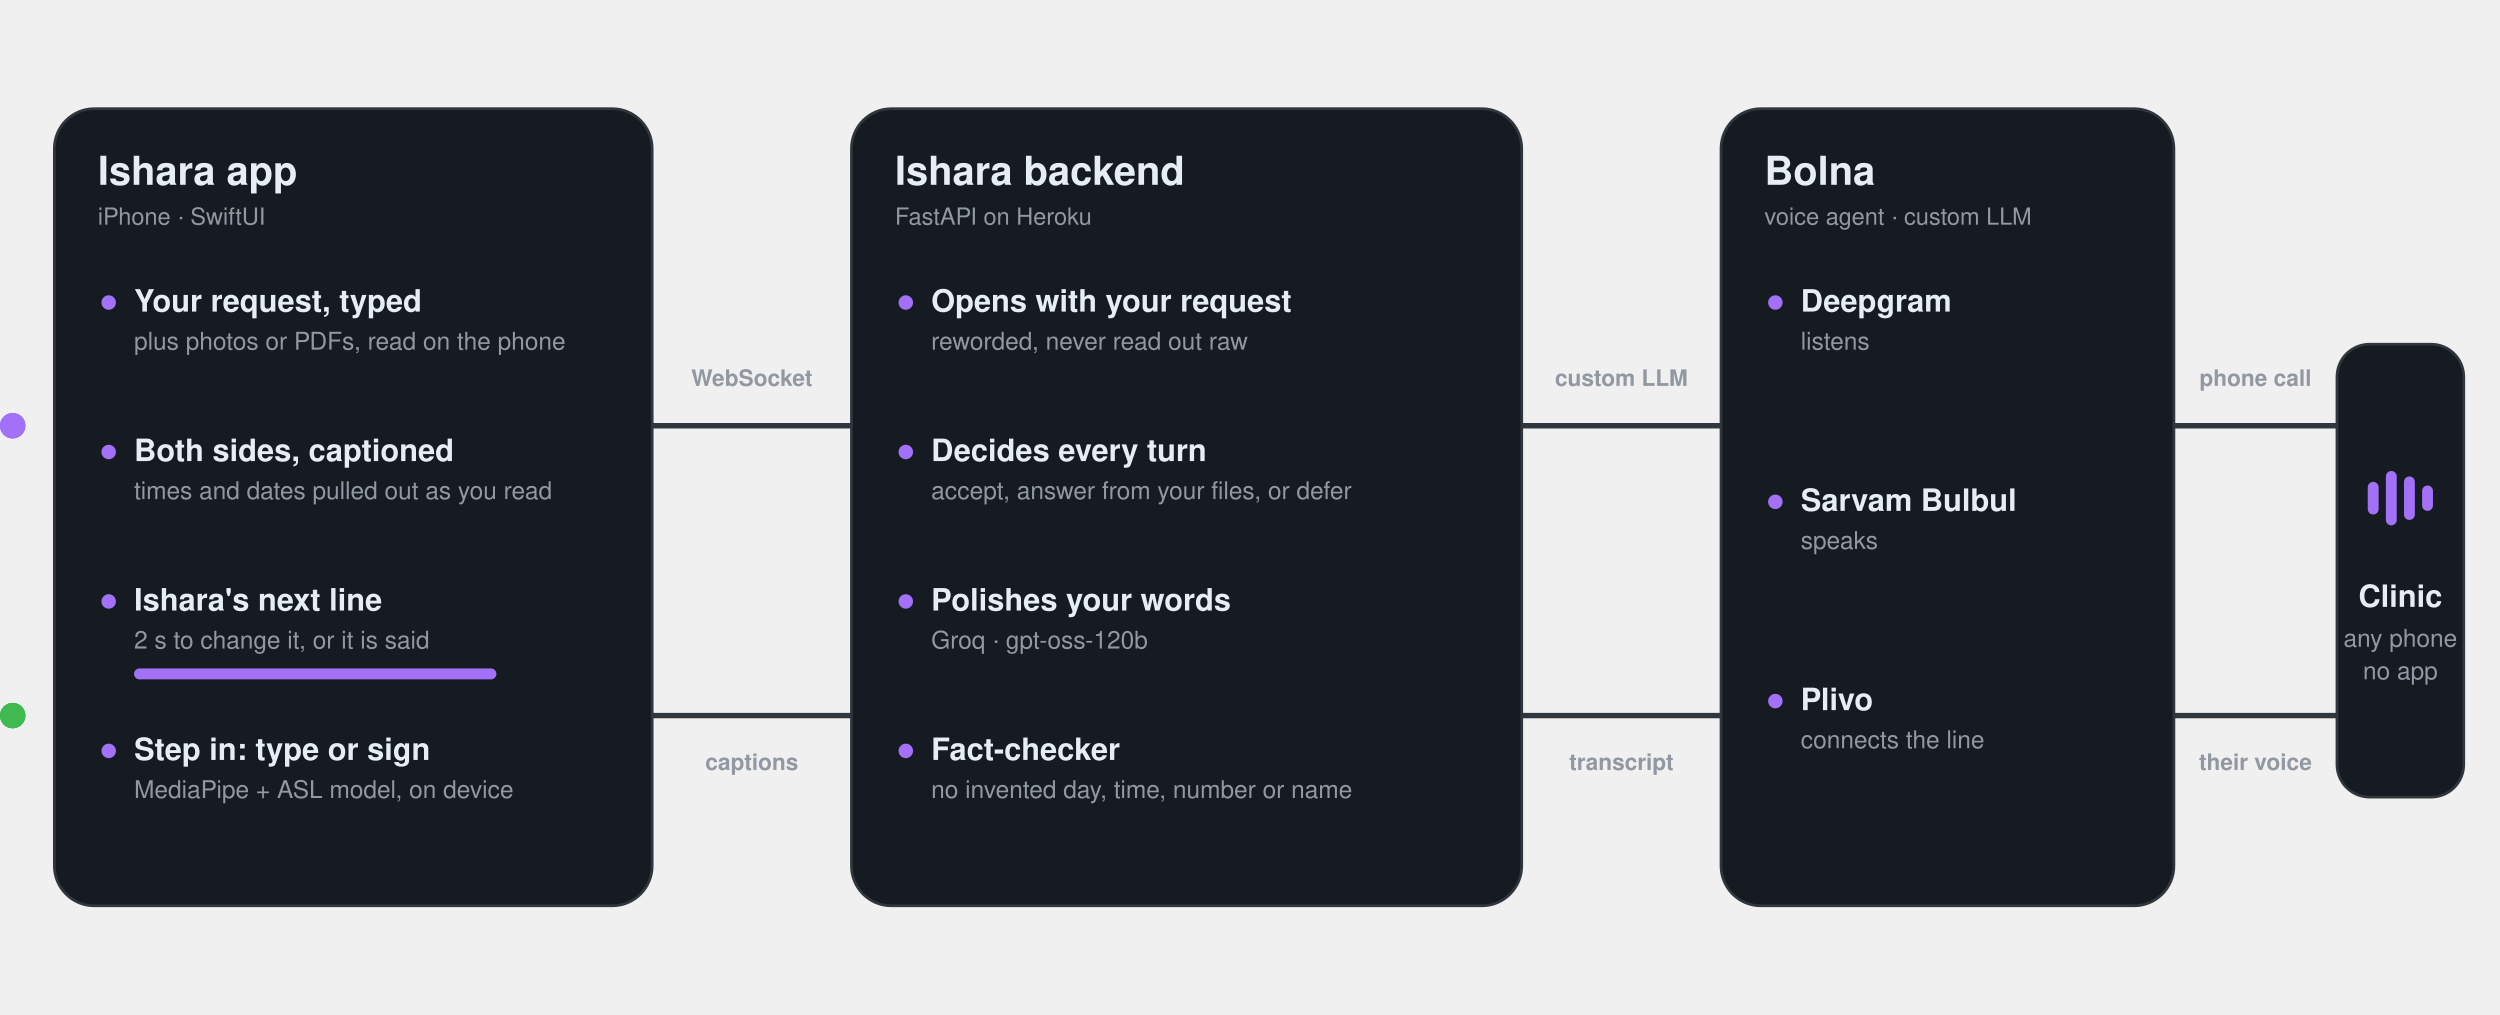
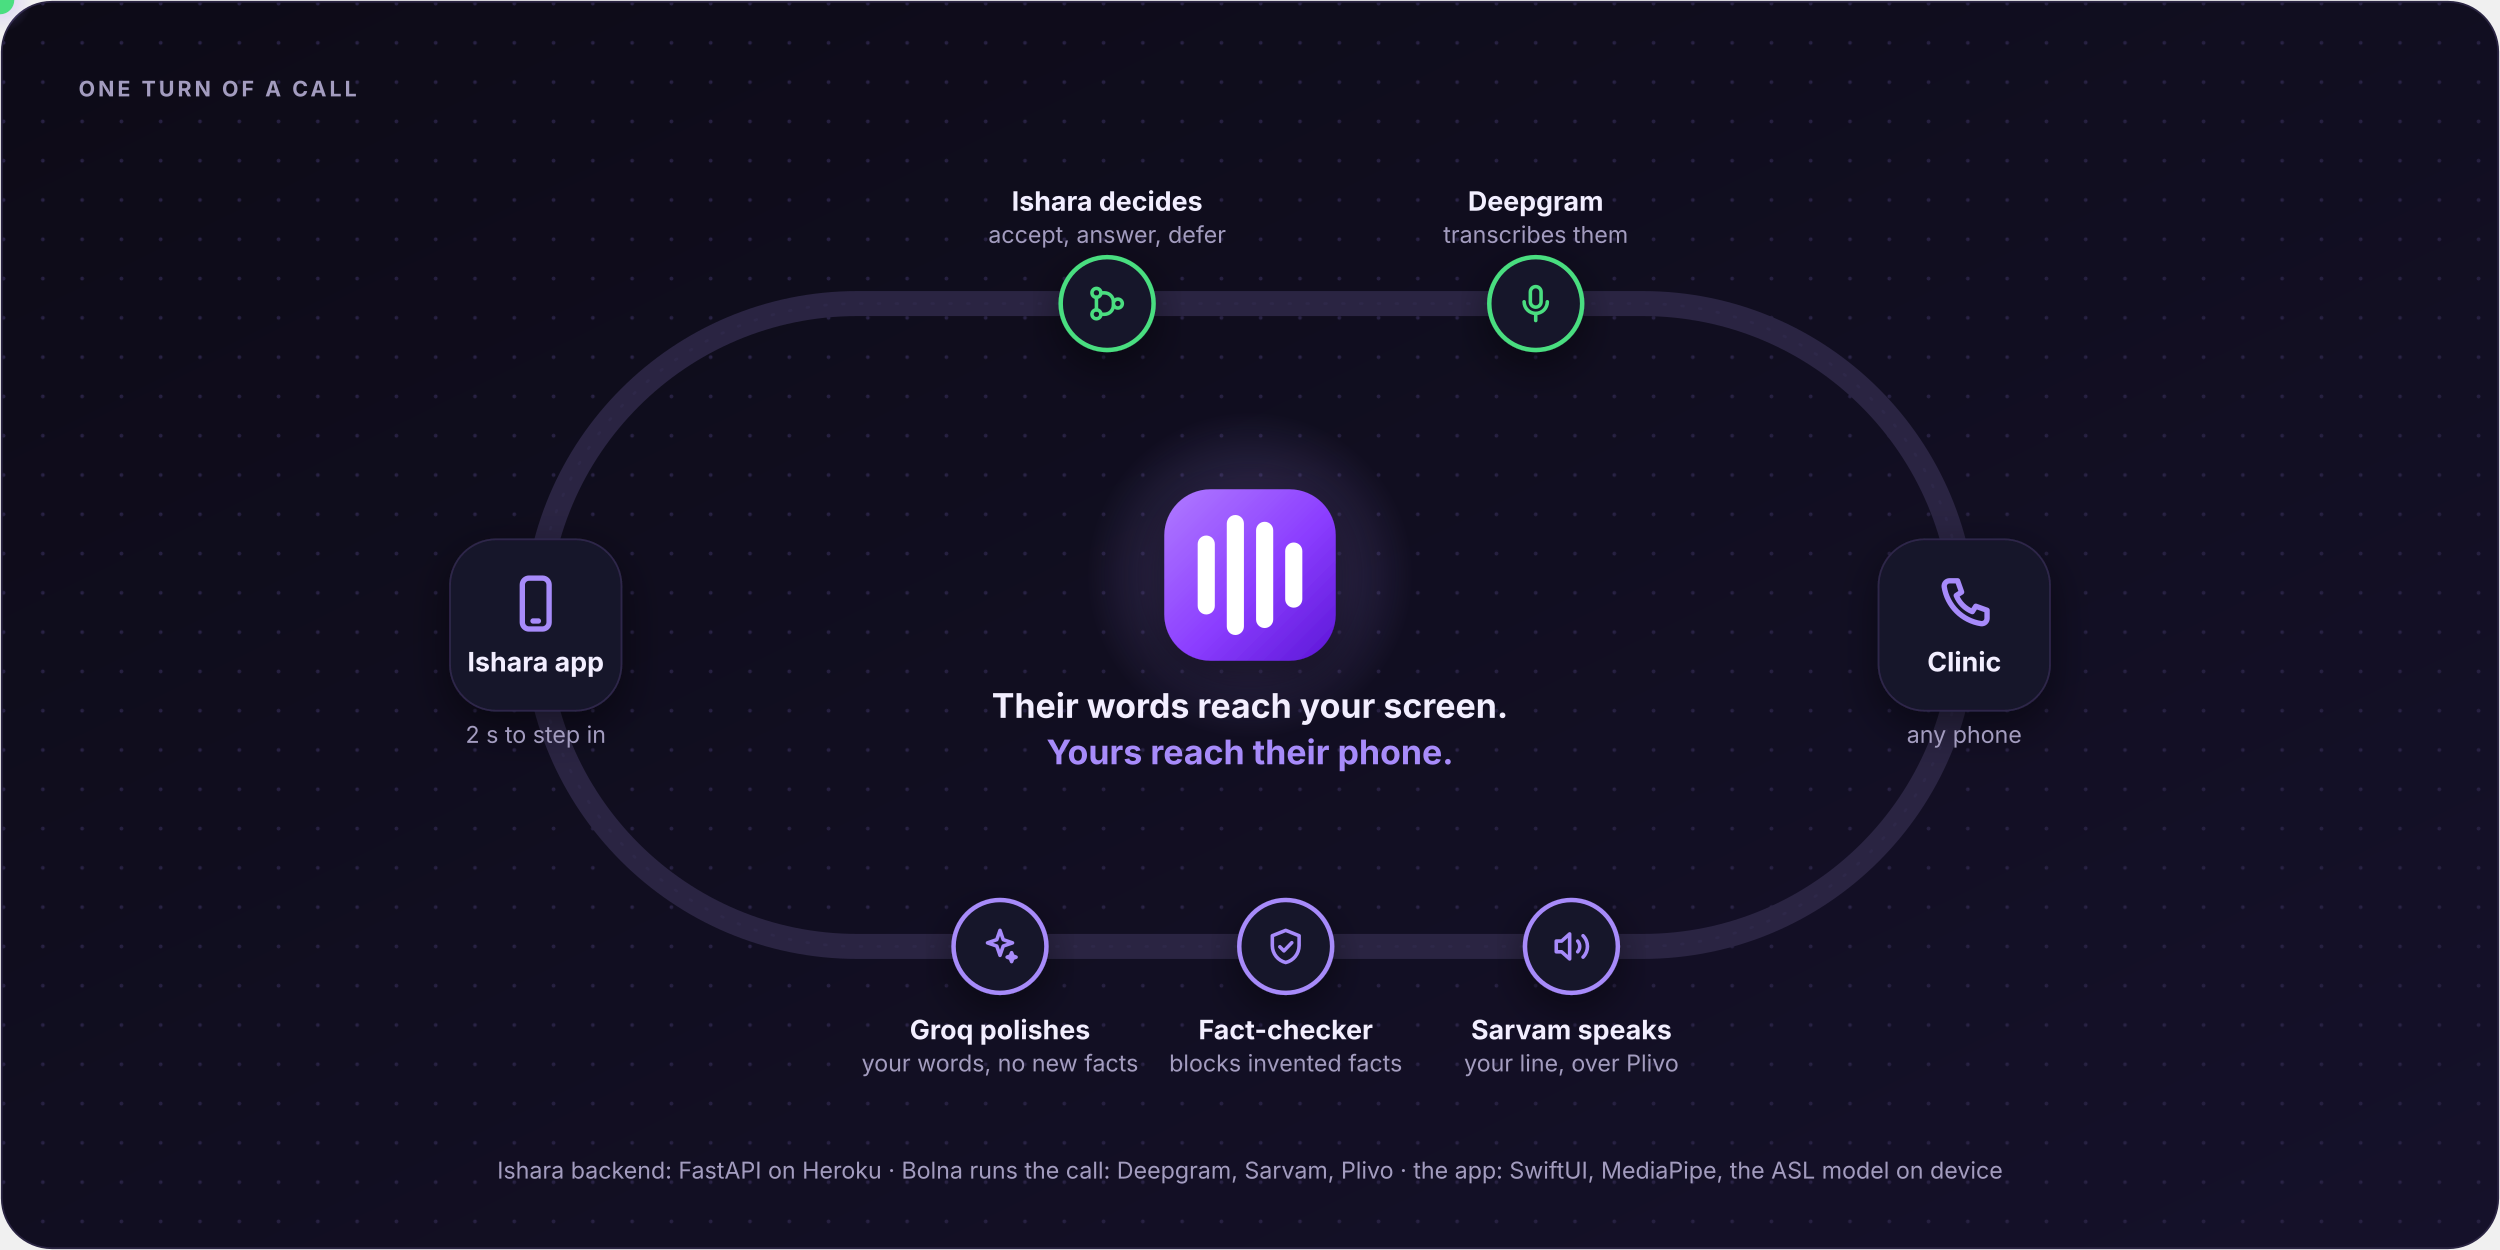
- <svg xmlns="http://www.w3.org/2000/svg" width="1380" height="560" viewBox="0 0 1380 560" role="img">
-   <style>text{font-family:-apple-system, BlinkMacSystemFont, 'Segoe UI', Helvetica, Arial, sans-serif}.h{font-size:17px;font-weight:600;fill:#E6EDF3}.d{font-size:13.5px;fill:#9198A1}.title{font-size:22px;font-weight:700;fill:#E6EDF3}.sub{font-size:13px;fill:#9198A1}.lab{font-size:12.5px;font-weight:600;fill:#9198A1}@keyframes fill{0%,8%{transform:scaleX(0)}30%{transform:scaleX(1)}34%,100%{transform:scaleX(1);opacity:0}}.bar{transform-box:fill-box;transform-origin:left;animation:fill 3.0s linear infinite}@keyframes talk{0%,100%{transform:scaleY(.55)}50%{transform:scaleY(1)}}.w{transform-box:fill-box;transform-origin:center;animation:talk 1.1s ease-in-out infinite}@keyframes o0{0%,0.00%{transform:translateX(360px);opacity:0}0.60%{opacity:1}9.40%{opacity:1}10.00%,100%{transform:translateX(456px);opacity:0}}.o0{animation:o0 9s cubic-bezier(.45,0,.25,1) infinite}@keyframes o1{0%,17.78%{transform:translateX(840px);opacity:0}18.38%{opacity:1}27.18%{opacity:1}27.78%,100%{transform:translateX(936px);opacity:0}}.o1{animation:o1 9s cubic-bezier(.45,0,.25,1) infinite}@keyframes o2{0%,33.33%{transform:translateX(1200px);opacity:0}33.93%{opacity:1}41.62%{opacity:1}42.22%,100%{transform:translateX(1276px);opacity:0}}.o2{animation:o2 9s cubic-bezier(.45,0,.25,1) infinite}@keyframes b0{0%,51.11%{transform:translateX(1276px);opacity:0}51.71%{opacity:1}59.40%{opacity:1}60.00%,100%{transform:translateX(1200px);opacity:0}}.b0{animation:b0 9s cubic-bezier(.45,0,.25,1) infinite}@keyframes b1{0%,64.44%{transform:translateX(936px);opacity:0}65.04%{opacity:1}73.84%{opacity:1}74.44%,100%{transform:translateX(840px);opacity:0}}.b1{animation:b1 9s cubic-bezier(.45,0,.25,1) infinite}@keyframes b2{0%,80.00%{transform:translateX(456px);opacity:0}80.60%{opacity:1}89.40%{opacity:1}90.00%,100%{transform:translateX(360px);opacity:0}}.b2{animation:b2 9s cubic-bezier(.45,0,.25,1) infinite}</style>
-   <text class="lab" x="415.0" y="213" text-anchor="middle">WebSocket</text>
-   <line x1="360" y1="235" x2="470" y2="235" stroke="#30363D" stroke-width="3" stroke-linecap="round" />
-   <line x1="360" y1="395" x2="470" y2="395" stroke="#30363D" stroke-width="3" stroke-linecap="round" />
-   <text class="lab" x="895.0" y="213" text-anchor="middle">custom LLM</text>
-   <line x1="840" y1="235" x2="950" y2="235" stroke="#30363D" stroke-width="3" stroke-linecap="round" />
-   <line x1="840" y1="395" x2="950" y2="395" stroke="#30363D" stroke-width="3" stroke-linecap="round" />
-   <text class="lab" x="1245.0" y="213" text-anchor="middle">phone call</text>
-   <line x1="1200" y1="235" x2="1290" y2="235" stroke="#30363D" stroke-width="3" stroke-linecap="round" />
-   <line x1="1200" y1="395" x2="1290" y2="395" stroke="#30363D" stroke-width="3" stroke-linecap="round" />
-   <text class="lab" x="415.0" y="425" text-anchor="middle">captions</text>
-   <text class="lab" x="895.0" y="425" text-anchor="middle">transcript</text>
-   <text class="lab" x="1245.0" y="425" text-anchor="middle">their voice</text>
-   <rect x="30" y="60" width="330" height="440" rx="22" fill="#161B22" stroke="#30363D" stroke-width="1.5" />
-   <text class="title" x="54" y="102">Ishara app</text>
-   <text class="sub" x="54" y="124">iPhone · SwiftUI</text>
-   <circle cx="60" cy="167.0" r="4" fill="#A371F7" />
-   <text class="h" x="74" y="172.0">Your request, typed</text>
-   <text class="d" x="74" y="193.0">plus photos or PDFs, read on the phone</text>
-   <circle cx="60" cy="249.5" r="4" fill="#A371F7" />
-   <text class="h" x="74" y="254.5">Both sides, captioned</text>
-   <text class="d" x="74" y="275.5">times and dates pulled out as you read</text>
-   <circle cx="60" cy="332.0" r="4" fill="#A371F7" />
-   <text class="h" x="74" y="337.0">Ishara's next line</text>
-   <text class="d" x="74" y="358.0">2 s to change it, or it is said</text>
-   <rect x="74" y="369.0" width="200" height="6" rx="3" fill="#262C36" />
-   <rect class="bar" x="74" y="369.0" width="200" height="6" rx="3" fill="#A371F7" />
-   <circle cx="60" cy="414.5" r="4" fill="#A371F7" />
-   <text class="h" x="74" y="419.5">Step in: type or sign</text>
-   <text class="d" x="74" y="440.5">MediaPipe + ASL model, on device</text>
-   <rect x="470" y="60" width="370" height="440" rx="22" fill="#161B22" stroke="#30363D" stroke-width="1.5" />
-   <text class="title" x="494" y="102">Ishara backend</text>
-   <text class="sub" x="494" y="124">FastAPI on Heroku</text>
-   <circle cx="500" cy="167.0" r="4" fill="#A371F7" />
-   <text class="h" x="514" y="172.0">Opens with your request</text>
-   <text class="d" x="514" y="193.0">reworded, never read out raw</text>
-   <circle cx="500" cy="249.5" r="4" fill="#A371F7" />
-   <text class="h" x="514" y="254.5">Decides every turn</text>
-   <text class="d" x="514" y="275.5">accept, answer from your files, or defer</text>
-   <circle cx="500" cy="332.0" r="4" fill="#A371F7" />
-   <text class="h" x="514" y="337.0">Polishes your words</text>
-   <text class="d" x="514" y="358.0">Groq · gpt-oss-120b</text>
-   <circle cx="500" cy="414.5" r="4" fill="#A371F7" />
-   <text class="h" x="514" y="419.5">Fact-checker</text>
-   <text class="d" x="514" y="440.5">no invented day, time, number or name</text>
-   <rect x="950" y="60" width="250" height="440" rx="22" fill="#161B22" stroke="#30363D" stroke-width="1.5" />
-   <text class="title" x="974" y="102">Bolna</text>
-   <text class="sub" x="974" y="124">voice agent · custom LLM</text>
-   <circle cx="980" cy="167.0" r="4" fill="#A371F7" />
-   <text class="h" x="994" y="172.0">Deepgram</text>
-   <text class="d" x="994" y="193.0">listens</text>
-   <circle cx="980" cy="277.0" r="4" fill="#A371F7" />
-   <text class="h" x="994" y="282.0">Sarvam Bulbul</text>
-   <text class="d" x="994" y="303.0">speaks</text>
-   <circle cx="980" cy="387.0" r="4" fill="#A371F7" />
-   <text class="h" x="994" y="392.0">Plivo</text>
-   <text class="d" x="994" y="413.0">connects the line</text>
-   <rect x="1290" y="190" width="70" height="250" rx="18" fill="#161B22" stroke="#30363D" stroke-width="1.5" />
-   <rect class="w" style="animation-delay:0.00s" x="1307" y="266.0" width="6" height="18" rx="3" fill="#A371F7" />
-   <rect class="w" style="animation-delay:0.15s" x="1317" y="260.0" width="6" height="30" rx="3" fill="#A371F7" />
-   <rect class="w" style="animation-delay:0.30s" x="1327" y="263.0" width="6" height="24" rx="3" fill="#A371F7" />
-   <rect class="w" style="animation-delay:0.45s" x="1337" y="268.0" width="6" height="14" rx="3" fill="#A371F7" />
-   <text class="h" x="1325.0" y="335" text-anchor="middle">Clinic</text>
-   <text class="d" x="1325.0" y="357" text-anchor="middle">any phone</text>
-   <text class="d" x="1325.0" y="375" text-anchor="middle">no app</text>
-   <circle class="o0" cx="7" cy="235" r="7" fill="#A371F7" />
-   <circle class="o1" cx="7" cy="235" r="7" fill="#A371F7" />
-   <circle class="o2" cx="7" cy="235" r="7" fill="#A371F7" />
-   <circle class="b0" cx="7" cy="395" r="7" fill="#3FB950" />
-   <circle class="b1" cx="7" cy="395" r="7" fill="#3FB950" />
-   <circle class="b2" cx="7" cy="395" r="7" fill="#3FB950" />
+ <svg xmlns="http://www.w3.org/2000/svg" width="1400" height="700" viewBox="0 0 1400 700" role="img">
+   <style>text{font-family:-apple-system, BlinkMacSystemFont, 'Segoe UI', Inter, Helvetica, Arial, sans-serif}.t1{font-size:19px;font-weight:700;fill:#F2EEFF}.t2{font-size:15px;font-weight:650;fill:#F2EEFF}.s{font-size:13px;fill:#A39CBF}.eye{font-size:12px;font-weight:700;letter-spacing:.14em;fill:#A39CBF}@keyframes breathe{0%,100%{transform:scaleY(1)}50%{transform:scaleY(.7)}}.breathe{transform-box:fill-box;transform-origin:center;animation:breathe 1.6s cubic-bezier(.77,0,.175,1) infinite}@media (prefers-reduced-motion:reduce){.mv{display:none}.breathe{animation:none}}</style>
+   <defs>
+     <linearGradient id="bg" x1="0" y1="0" x2="1" y2="1">
+       <stop offset="0" stop-color="#0D0B17" />
+       <stop offset="1" stop-color="#15112A" />
+     </linearGradient>
+     <pattern id="dots" width="22" height="22" patternUnits="userSpaceOnUse">
+       <circle cx="2" cy="2" r="1.1" fill="#262040" />
+     </pattern>
+     <linearGradient id="mark" x1="0" y1="0" x2="1" y2="1">
+       <stop offset="0" stop-color="#B07BFF" />
+       <stop offset=".55" stop-color="#8B3DFF" />
+       <stop offset="1" stop-color="#5B16D6" />
+     </linearGradient>
+     <filter id="sh" x="-30%" y="-30%" width="160%" height="180%">
+       <feDropShadow dx="0" dy="8" stdDeviation="12" flood-color="#000000" flood-opacity="0.45" />
+     </filter>
+     <radialGradient id="halo">
+       <stop offset="0" stop-color="#A78BFA" stop-opacity=".35" />
+       <stop offset="1" stop-color="#A78BFA" stop-opacity="0" />
+     </radialGradient>
+   </defs>
+   <rect x="1" y="1" width="1398" height="698" rx="28" fill="url(#bg)" stroke="#2A2442" />
+   <rect x="1" y="1" width="1398" height="698" rx="28" fill="url(#dots)" />
+   <text class="eye" x="44" y="54">ONE TURN OF A CALL</text>
+   <path d="M 1100 350.0 A 180.0 180.0 0 0 0 920.0 170 H 480.0 A 180.0 180.0 0 0 0 480.0 530 H 920.0 A 180.0 180.0 0 0 0 1100 350.0 Z" fill="none" stroke="#2A2442" stroke-width="14" />
+   <path d="M 1100 350.0 A 180.0 180.0 0 0 0 920.0 170 H 480.0 A 180.0 180.0 0 0 0 480.0 530 H 920.0 A 180.0 180.0 0 0 0 1100 350.0 Z" fill="none" stroke="#2E2849" stroke-width="1.5" stroke-dasharray="1 9" stroke-linecap="round" />
+   <circle class="mv" cx="860" cy="170" r="34" fill="#4ADE80" opacity="0">
+     <animate attributeName="opacity" dur="10s" repeatCount="indefinite" calcMode="spline" values="0;0;0.28;0;0" keyTimes="0;0.160;0.175;0.230;1" keySplines="0 0 1 1;0.23 1 0.32 1;0.4 0 0.2 1;0 0 1 1" />
+   </circle>
+   <circle cx="860" cy="170" r="26" fill="#17142A" stroke="#4ADE80" stroke-width="2.5" filter="url(#sh)" />
+   <g transform="translate(848.0 158.0) scale(1.000)" fill="none" stroke="#4ADE80" stroke-width="2.0" stroke-linecap="round" stroke-linejoin="round">
+     <rect x="9" y="2.5" width="6" height="11.5" rx="3" />
+     <path d="M5.5 11a6.5 6.5 0 0 0 13 0M12 17.5v4" />
+   </g>
+   <text class="t2" x="860" y="118" text-anchor="middle">Deepgram</text>
+   <text class="s" x="860" y="136" text-anchor="middle">transcribes them</text>
+   <circle class="mv" cx="620" cy="170" r="34" fill="#4ADE80" opacity="0">
+     <animate attributeName="opacity" dur="10s" repeatCount="indefinite" calcMode="spline" values="0;0;0.28;0;0" keyTimes="0;0.280;0.295;0.350;1" keySplines="0 0 1 1;0.23 1 0.32 1;0.4 0 0.2 1;0 0 1 1" />
+   </circle>
+   <circle cx="620" cy="170" r="26" fill="#17142A" stroke="#4ADE80" stroke-width="2.5" filter="url(#sh)" />
+   <g transform="translate(608.0 158.0) scale(1.000)" fill="none" stroke="#4ADE80" stroke-width="2.0" stroke-linecap="round" stroke-linejoin="round">
+     <circle cx="6" cy="6" r="2.5" />
+     <circle cx="6" cy="18" r="2.5" />
+     <circle cx="18" cy="12" r="2.5" />
+     <path d="M6 8.5v7M8.5 6h2a5 5 0 0 1 5 5M8.5 18h2a5 5 0 0 0 5-5" />
+   </g>
+   <text class="t2" x="620" y="118" text-anchor="middle">Ishara decides</text>
+   <text class="s" x="620" y="136" text-anchor="middle">accept, answer, defer</text>
+   <circle class="mv" cx="560" cy="530" r="34" fill="#A78BFA" opacity="0">
+     <animate attributeName="opacity" dur="10s" repeatCount="indefinite" calcMode="spline" values="0;0;0.28;0;0" keyTimes="0;0.670;0.685;0.740;1" keySplines="0 0 1 1;0.23 1 0.32 1;0.4 0 0.2 1;0 0 1 1" />
+   </circle>
+   <circle cx="560" cy="530" r="26" fill="#17142A" stroke="#A78BFA" stroke-width="2.5" filter="url(#sh)" />
+   <g transform="translate(548.0 518.0) scale(1.000)" fill="none" stroke="#A78BFA" stroke-width="2.0" stroke-linecap="round" stroke-linejoin="round">
+     <path d="M12 3l1.8 5.2L19 10l-5.2 1.8L12 17l-1.8-5.2L5 10l5.2-1.8z" />
+     <path d="M18.5 15.5l.7 1.8 1.8.7-1.8.7-.7 1.8-.7-1.8-1.8-.7 1.8-.7z" />
+   </g>
+   <text class="t2" x="560" y="582" text-anchor="middle">Groq polishes</text>
+   <text class="s" x="560" y="600" text-anchor="middle">your words, no new facts</text>
+   <circle class="mv" cx="720" cy="530" r="34" fill="#A78BFA" opacity="0">
+     <animate attributeName="opacity" dur="10s" repeatCount="indefinite" calcMode="spline" values="0;0;0.28;0;0" keyTimes="0;0.750;0.765;0.820;1" keySplines="0 0 1 1;0.23 1 0.32 1;0.4 0 0.2 1;0 0 1 1" />
+   </circle>
+   <circle cx="720" cy="530" r="26" fill="#17142A" stroke="#A78BFA" stroke-width="2.5" filter="url(#sh)" />
+   <g transform="translate(708.0 518.0) scale(1.000)" fill="none" stroke="#A78BFA" stroke-width="2.0" stroke-linecap="round" stroke-linejoin="round">
+     <path d="M12 3l7.5 3v5.5c0 4.6-3.2 8.5-7.5 9.5-4.3-1-7.5-4.9-7.5-9.5V6z" />
+     <path d="M8.7 12.2l2.3 2.3 4.4-4.6" />
+   </g>
+   <text class="t2" x="720" y="582" text-anchor="middle">Fact-checker</text>
+   <text class="s" x="720" y="600" text-anchor="middle">blocks invented facts</text>
+   <circle class="mv" cx="880" cy="530" r="34" fill="#A78BFA" opacity="0">
+     <animate attributeName="opacity" dur="10s" repeatCount="indefinite" calcMode="spline" values="0;0;0.28;0;0" keyTimes="0;0.830;0.845;0.900;1" keySplines="0 0 1 1;0.23 1 0.32 1;0.4 0 0.2 1;0 0 1 1" />
+   </circle>
+   <circle cx="880" cy="530" r="26" fill="#17142A" stroke="#A78BFA" stroke-width="2.5" filter="url(#sh)" />
+   <g transform="translate(868.0 518.0) scale(1.000)" fill="none" stroke="#A78BFA" stroke-width="2.0" stroke-linecap="round" stroke-linejoin="round">
+     <path d="M11 5L6.5 9H3.5v6h3L11 19z" />
+     <path d="M15.5 9a4.5 4.5 0 0 1 0 6M18.5 6a8.5 8.5 0 0 1 0 12" />
+   </g>
+   <text class="t2" x="880" y="582" text-anchor="middle">Sarvam speaks</text>
+   <text class="s" x="880" y="600" text-anchor="middle">your line, over Plivo</text>
+   <rect x="252" y="302.0" width="96" height="96" rx="26" fill="#17142A" stroke="#2E2849" filter="url(#sh)" />
+   <rect class="mv" x="252" y="302.0" width="96" height="96" rx="26" fill="none" stroke="#A78BFA" stroke-width="3" opacity="0">
+     <animate attributeName="opacity" dur="10s" repeatCount="indefinite" calcMode="spline" values="0;0;1.0;0;0" keyTimes="0;0.490;0.505;0.580;1" keySplines="0 0 1 1;0.23 1 0.32 1;0.4 0 0.2 1;0 0 1 1" />
+   </rect>
+   <g transform="translate(282.0 320.0) scale(1.500)" fill="none" stroke="#A78BFA" stroke-width="2.0" stroke-linecap="round" stroke-linejoin="round">
+     <rect x="7" y="2.5" width="10" height="19" rx="2.5" />
+     <path d="M11 18.5h2" />
+   </g>
+   <text class="t2" x="300" y="376.0" text-anchor="middle">Ishara app</text>
+   <text class="s" x="300" y="416.0" text-anchor="middle">2 s to step in</text>
+   <rect x="1052" y="302.0" width="96" height="96" rx="26" fill="#17142A" stroke="#2E2849" filter="url(#sh)" />
+   <rect class="mv" x="1052" y="302.0" width="96" height="96" rx="26" fill="none" stroke="#A78BFA" stroke-width="3" opacity="0">
+     <animate attributeName="opacity" dur="10s" repeatCount="indefinite" calcMode="spline" values="1.0;0;0;1.0" keyTimes="0;0.07;0.96;1" keySplines="0.4 0 0.2 1;0 0 1 1;0.23 1 0.32 1" />
+   </rect>
+   <g transform="translate(1082.0 320.0) scale(1.500)" fill="none" stroke="#A78BFA" stroke-width="2.0" stroke-linecap="round" stroke-linejoin="round">
+     <path d="M6.5 3.5h3l1.5 4.2-2 1.3a11 11 0 0 0 6 6l1.3-2 4.2 1.5v3a2 2 0 0 1-2.2 2A16.5 16.5 0 0 1 4.5 5.7a2 2 0 0 1 2-2.2z" />
+   </g>
+   <text class="t2" x="1100" y="376.0" text-anchor="middle">Clinic</text>
+   <text class="s" x="1100" y="416.0" text-anchor="middle">any phone</text>
+   <circle cx="700" cy="322.0" r="91.2" fill="url(#halo)" />
+   <rect x="652.0" y="274.0" width="96" height="96" rx="25.92" fill="url(#mark)" filter="url(#sh)" />
+   <rect class="breathe" style="animation-delay:0.0s" x="670.7" y="299.9" width="9.6" height="44.2" rx="4.8" fill="#fff" />
+   <rect class="breathe" style="animation-delay:0.2s" x="687.0" y="288.4" width="9.6" height="67.2" rx="4.8" fill="#fff" />
+   <rect class="breathe" style="animation-delay:0.4s" x="703.4" y="292.2" width="9.6" height="59.5" rx="4.8" fill="#fff" />
+   <rect class="breathe" style="animation-delay:0.6s" x="719.7" y="303.8" width="9.6" height="36.5" rx="4.8" fill="#fff" />
+   <text class="t1" x="700" y="402.0" text-anchor="middle">Their words reach your screen.</text>
+   <text class="t1" x="700" y="428.0" text-anchor="middle" style="fill:#A78BFA">Yours reach their phone.</text>
+   <circle class="mv" r="18" fill="url(#halo)">
+     <animateMotion dur="10s" repeatCount="indefinite" path="M 1100 350.0 A 180.0 180.0 0 0 0 920.0 170 H 480.0 A 180.0 180.0 0 0 0 480.0 530 H 920.0 A 180.0 180.0 0 0 0 1100 350.0 Z" />
+   </circle>
+   <circle class="mv" r="8" fill="#4ADE80">
+     <animateMotion dur="10s" repeatCount="indefinite" path="M 1100 350.0 A 180.0 180.0 0 0 0 920.0 170 H 480.0 A 180.0 180.0 0 0 0 480.0 530 H 920.0 A 180.0 180.0 0 0 0 1100 350.0 Z" />
+     <animate attributeName="fill" dur="10s" repeatCount="indefinite" calcMode="discrete" values="#4ADE80;#A78BFA" keyTimes="0;0.5" />
+   </circle>
+   <text class="s" x="700" y="660" text-anchor="middle">Ishara backend: FastAPI on Heroku · Bolna runs the call: Deepgram, Sarvam, Plivo · the app: SwiftUI, MediaPipe, the ASL model on device</text>
</svg>
